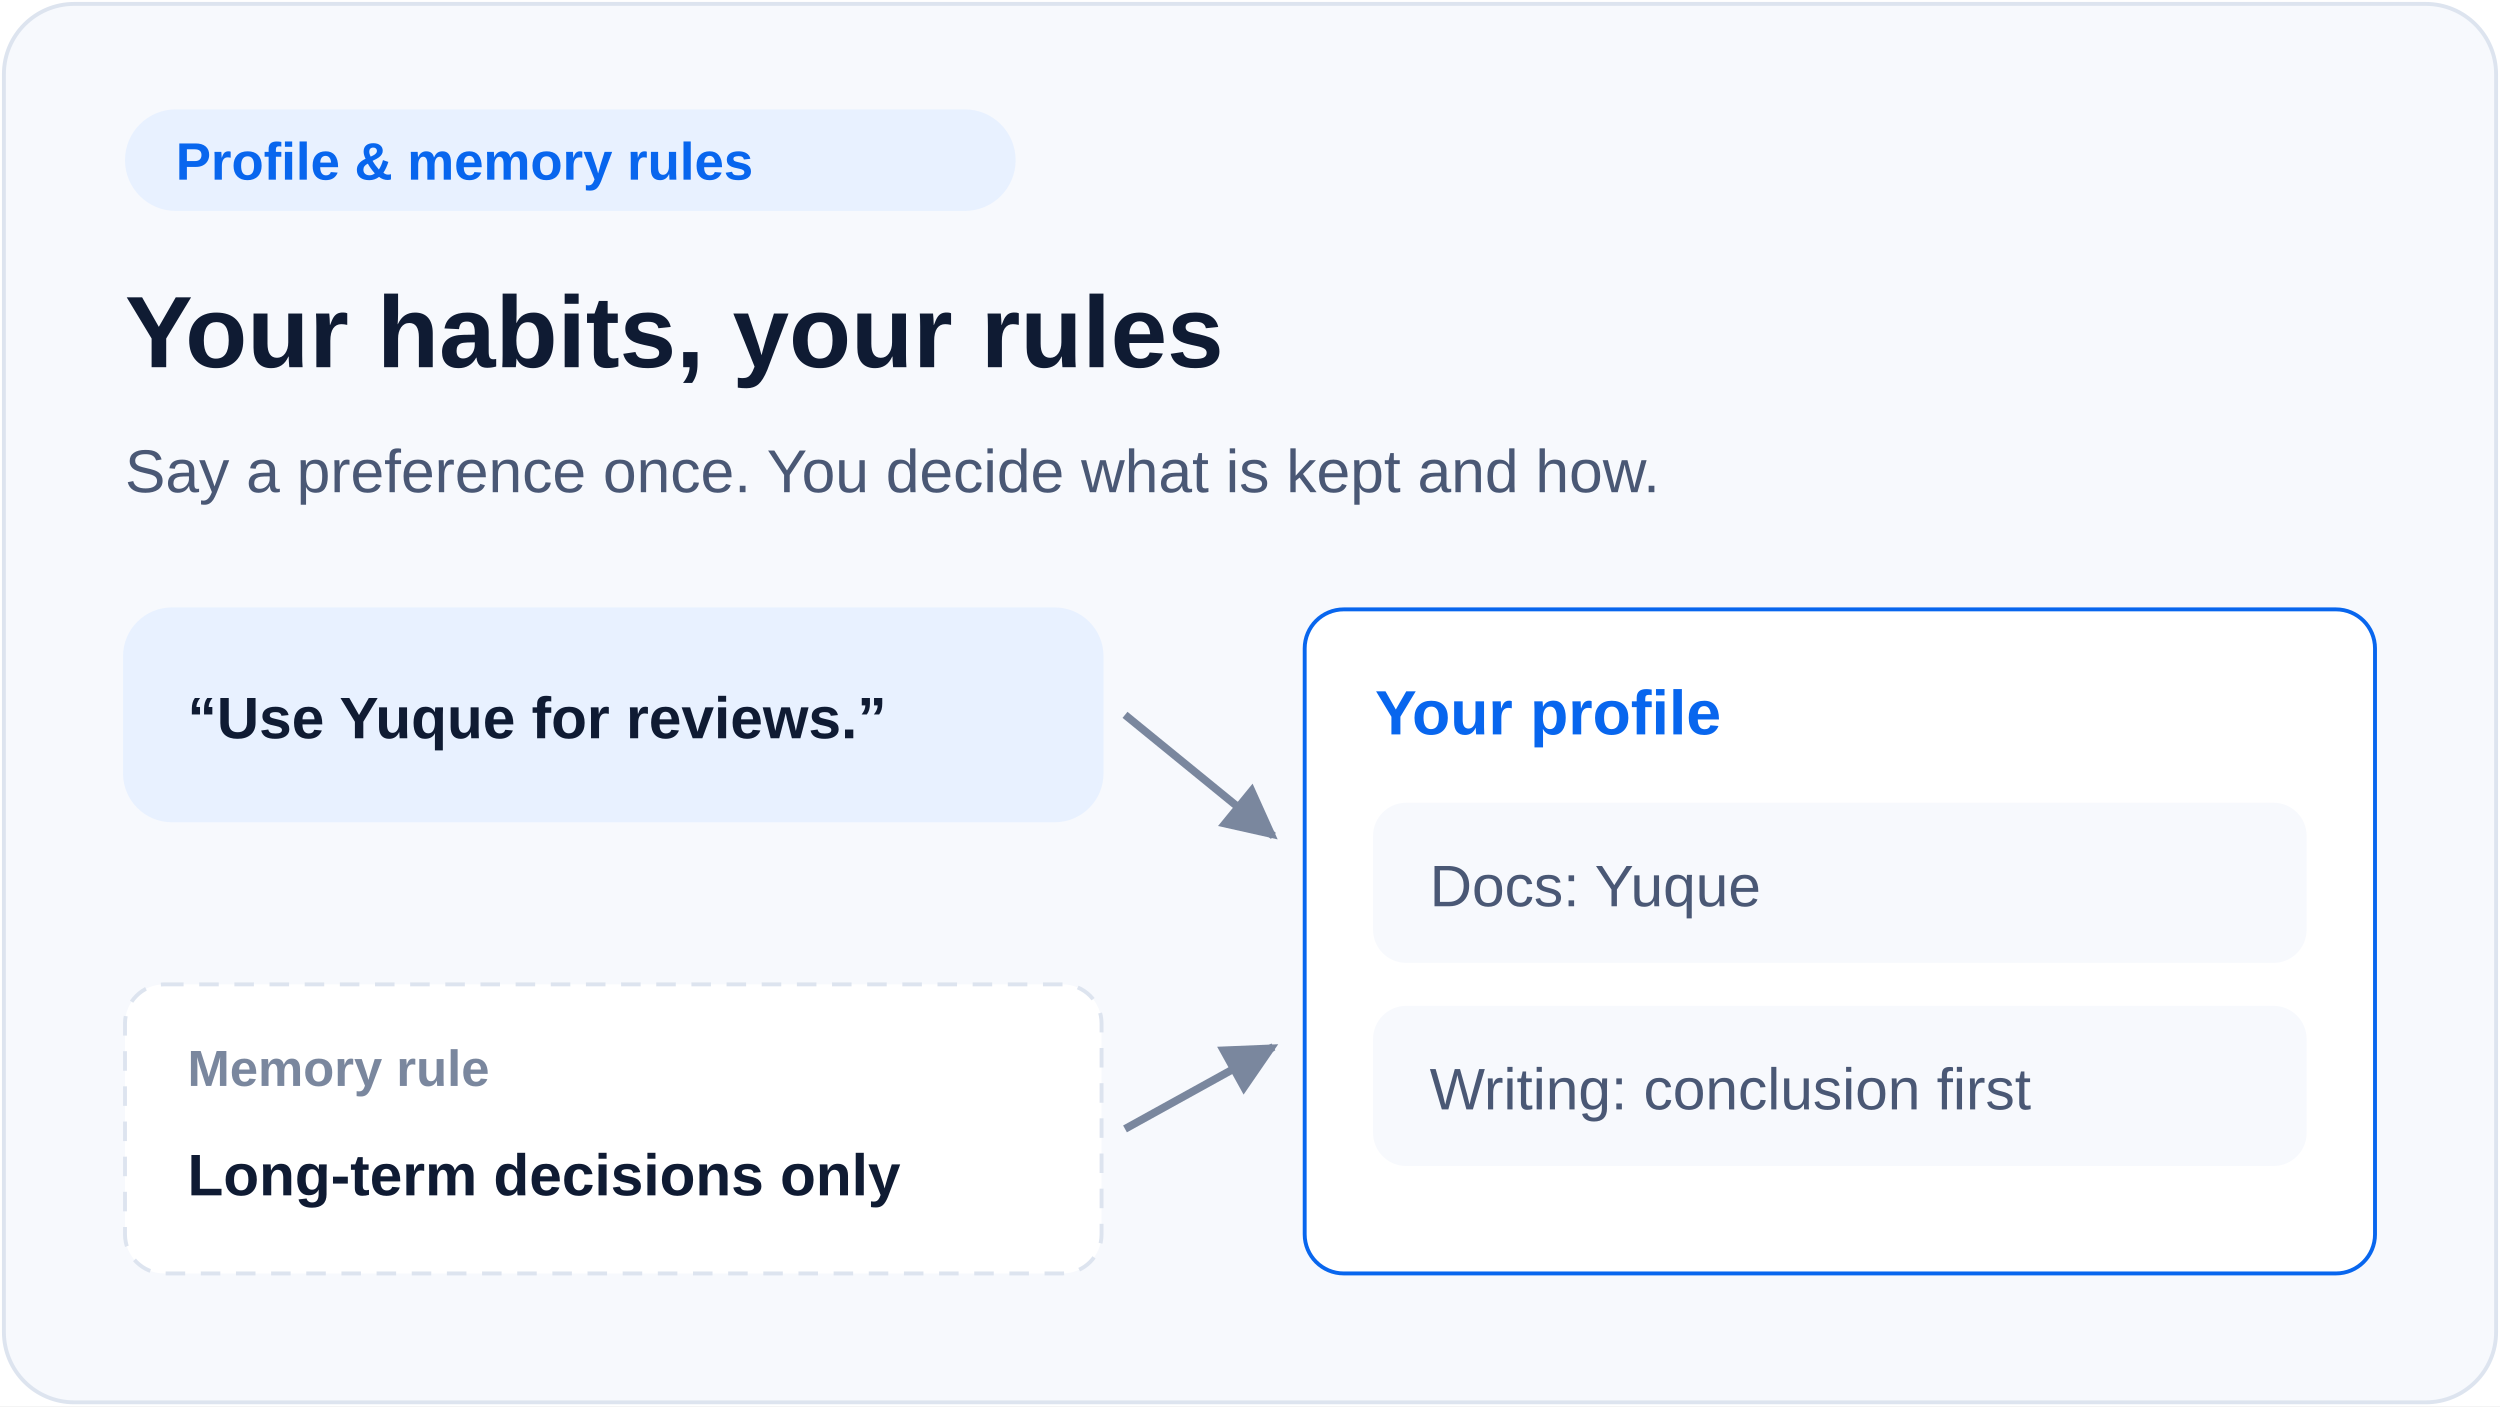
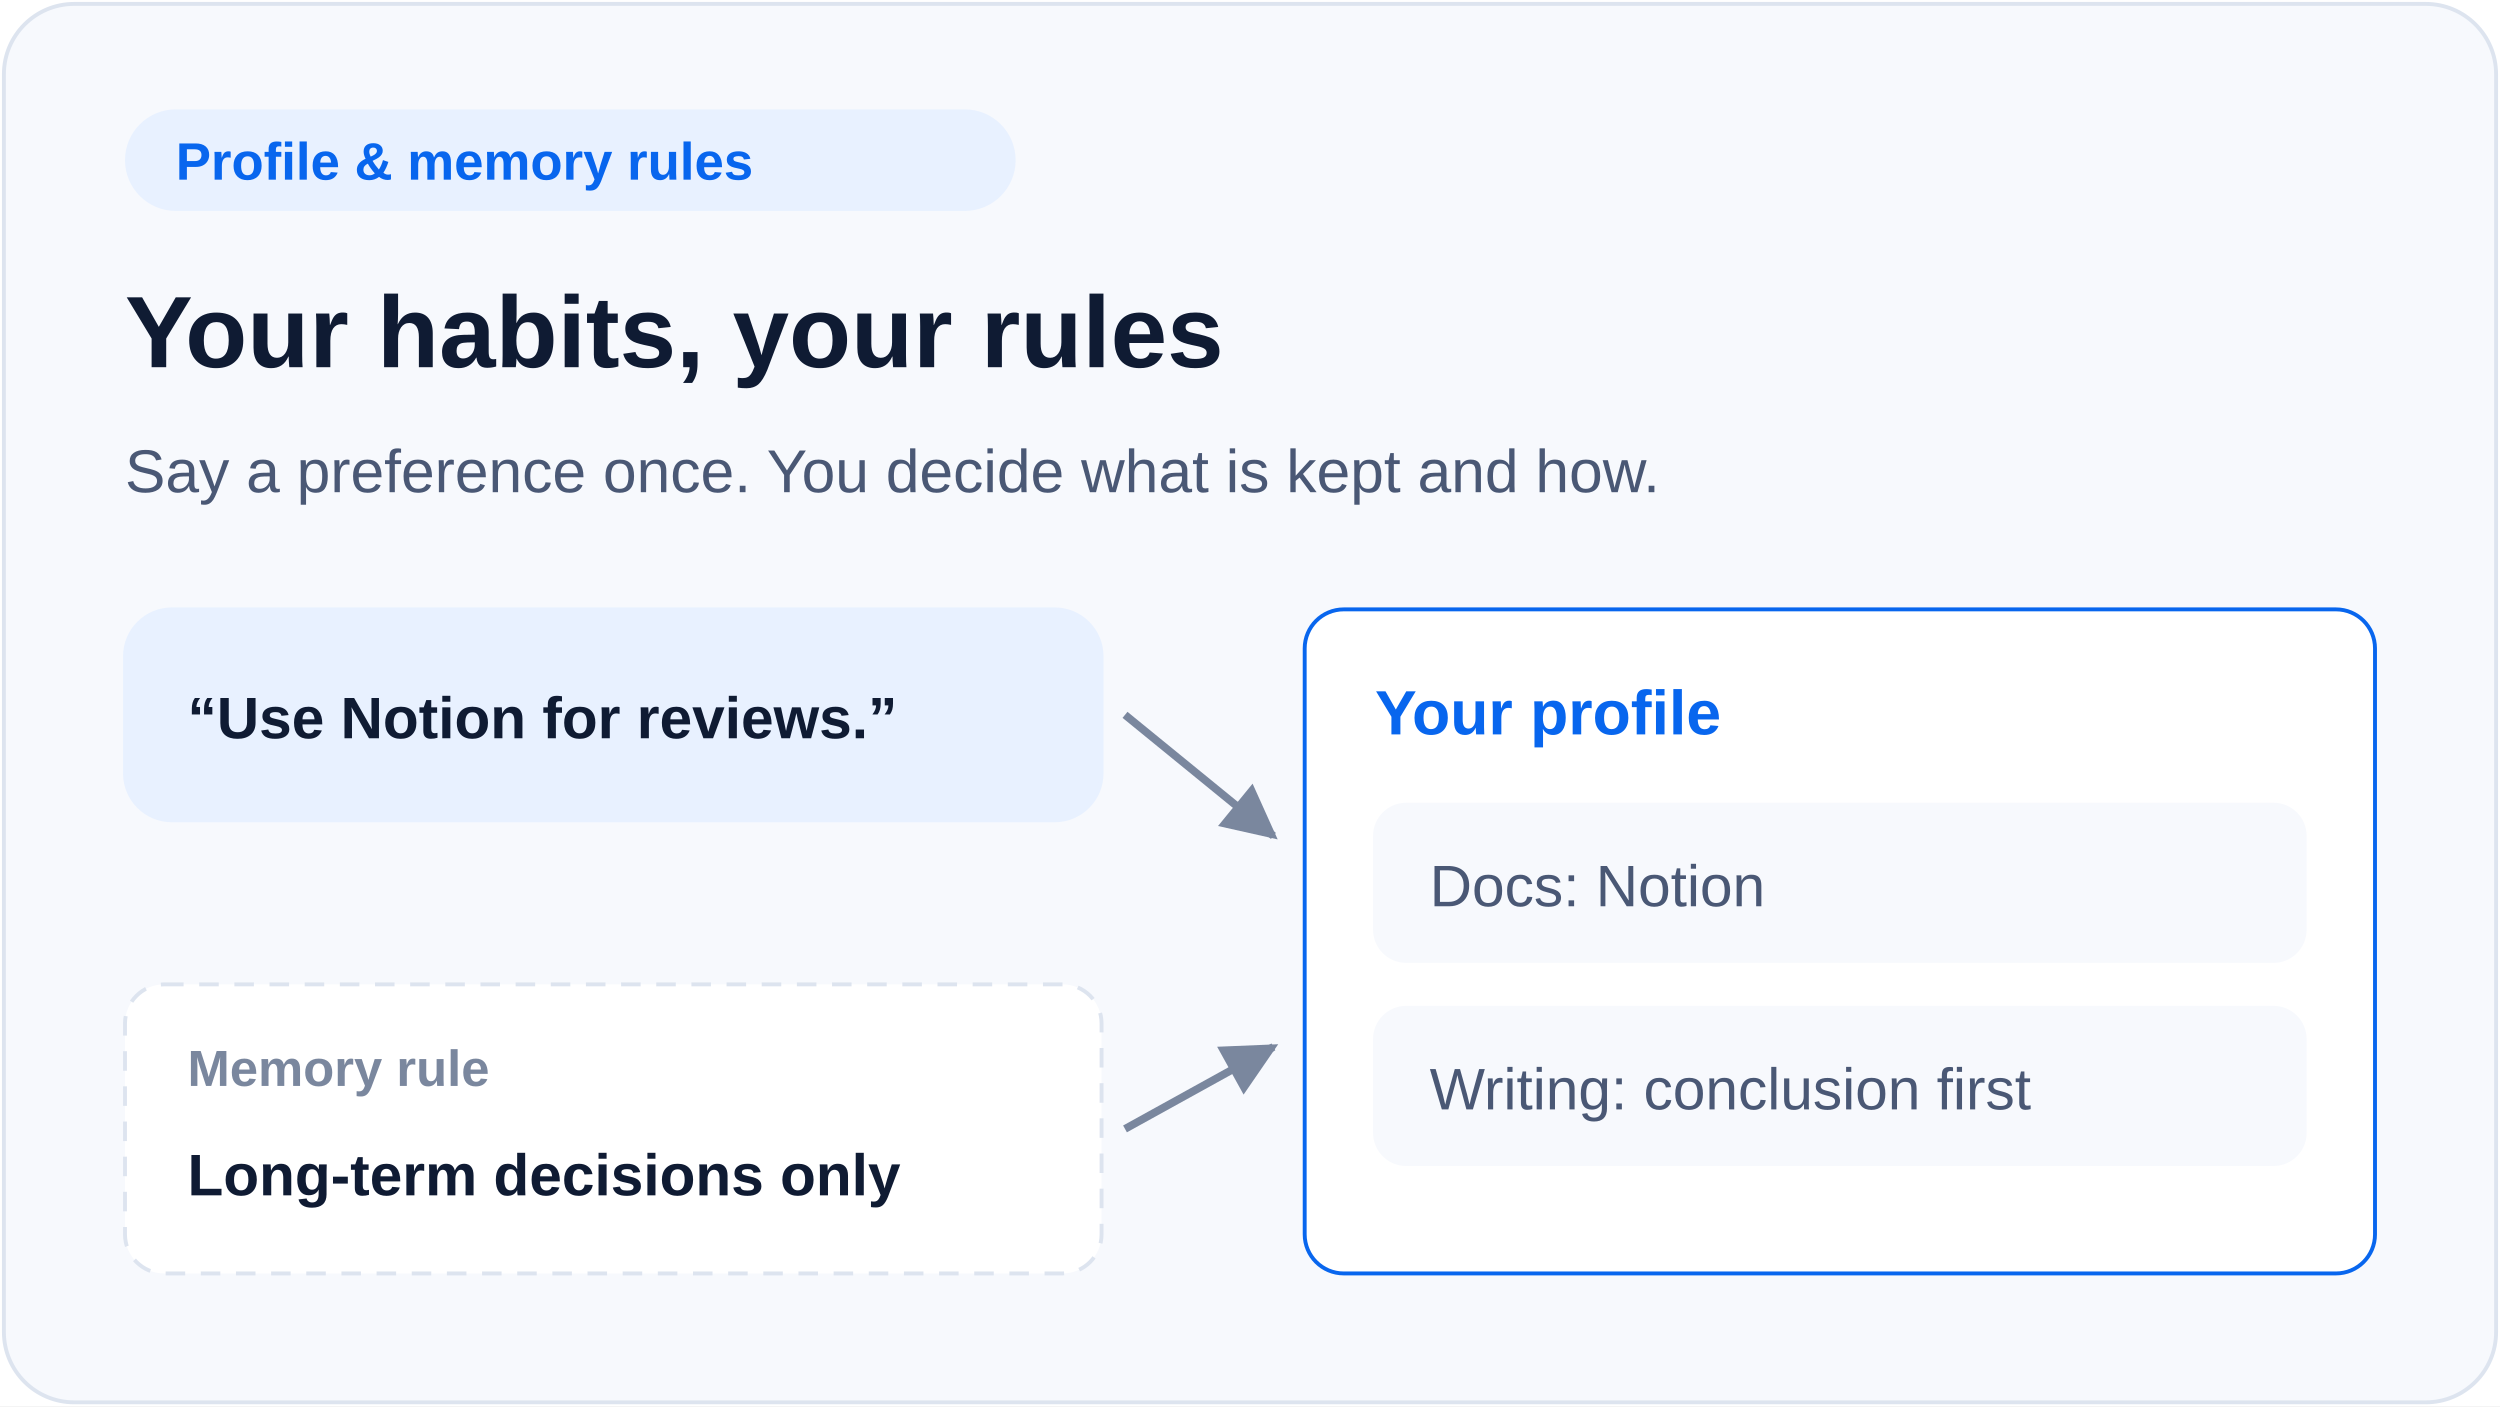
<svg xmlns="http://www.w3.org/2000/svg" width="640" height="360" viewBox="0 0 640 360" role="img" aria-labelledby="title">
  <defs>
    <marker id="head-muted" viewBox="0 0 10 10" refX="9" refY="5" markerWidth="7" markerHeight="7" orient="auto-start-reverse">
      <path d="M0 0L10 5L0 10Z" fill="#7a879e" />
    </marker>
    <marker id="head-accent" viewBox="0 0 10 10" refX="9" refY="5" markerWidth="7" markerHeight="7" orient="auto-start-reverse">
      <path d="M0 0L10 5L0 10Z" fill="#0866ee" />
    </marker>
  </defs>
  <rect width="640" height="360" fill="#ffffff" />
  <rect x="1" y="1" width="638" height="358" rx="18" fill="#f7f9fd" stroke="#dde4ef" />
  <g font-family="-apple-system,BlinkMacSystemFont,'Segoe UI','PingFang SC','Hiragino Sans','Microsoft YaHei',Arial,sans-serif">
    <rect x="32" y="28" width="228" height="26" rx="13" fill="#e8f1ff" />
    <text x="45" y="46" font-size="13.5" font-weight="700" fill="#0866ee" text-anchor="start">Profile &amp; memory rules</text>
    <text x="32" y="94" font-size="26" font-weight="800" fill="#0f1b33" text-anchor="start">Your habits, your rules</text>
    <text x="32" y="126" font-size="15.5" font-weight="400" fill="#4a5875" text-anchor="start">Say a preference once. You decide what is kept and how.</text>
    <rect x="32" y="156" width="250" height="54" rx="12" fill="#e8f1ff" stroke="#e8f1ff" />
-     <text x="48" y="189" font-size="15" font-weight="600" fill="#0f1b33" text-anchor="start">“Use Yuque for reviews.”</text>
+     <text x="48" y="189" font-size="15" font-weight="600" fill="#0f1b33" text-anchor="start">“Use Notion for reviews.”</text>
    <rect x="32" y="252" width="250" height="74" rx="10" fill="#ffffff" stroke="#dde4ef" stroke-dasharray="5 4" />
    <text x="48" y="278" font-size="13" font-weight="700" fill="#7a879e" text-anchor="start">Memory rule</text>
    <text x="48" y="306" font-size="15" font-weight="600" fill="#0f1b33" text-anchor="start">Long-term decisions only</text>
    <path d="M288 183L326 214" stroke="#7a879e" stroke-width="2" fill="none" marker-end="url(#head-muted)" />
    <path d="M288 289L326 268" stroke="#7a879e" stroke-width="2" fill="none" marker-end="url(#head-muted)" />
    <rect x="334" y="156" width="274" height="170" rx="10" fill="#ffffff" stroke="#0866ee" />
    <text x="352" y="188" font-size="16" font-weight="700" fill="#0866ee" text-anchor="start">Your profile</text>
    <rect x="352" y="206" width="238" height="40" rx="8" fill="#f7f9fd" stroke="#f7f9fd" />
-     <text x="366" y="232" font-size="15" font-weight="400" fill="#4a5875" text-anchor="start">Docs: Yuque</text>
+     <text x="366" y="232" font-size="15" font-weight="400" fill="#4a5875" text-anchor="start">Docs: Notion</text>
    <rect x="352" y="258" width="238" height="40" rx="8" fill="#f7f9fd" stroke="#f7f9fd" />
    <text x="366" y="284" font-size="15" font-weight="400" fill="#4a5875" text-anchor="start">Writing: conclusion first</text>
  </g>
</svg>
